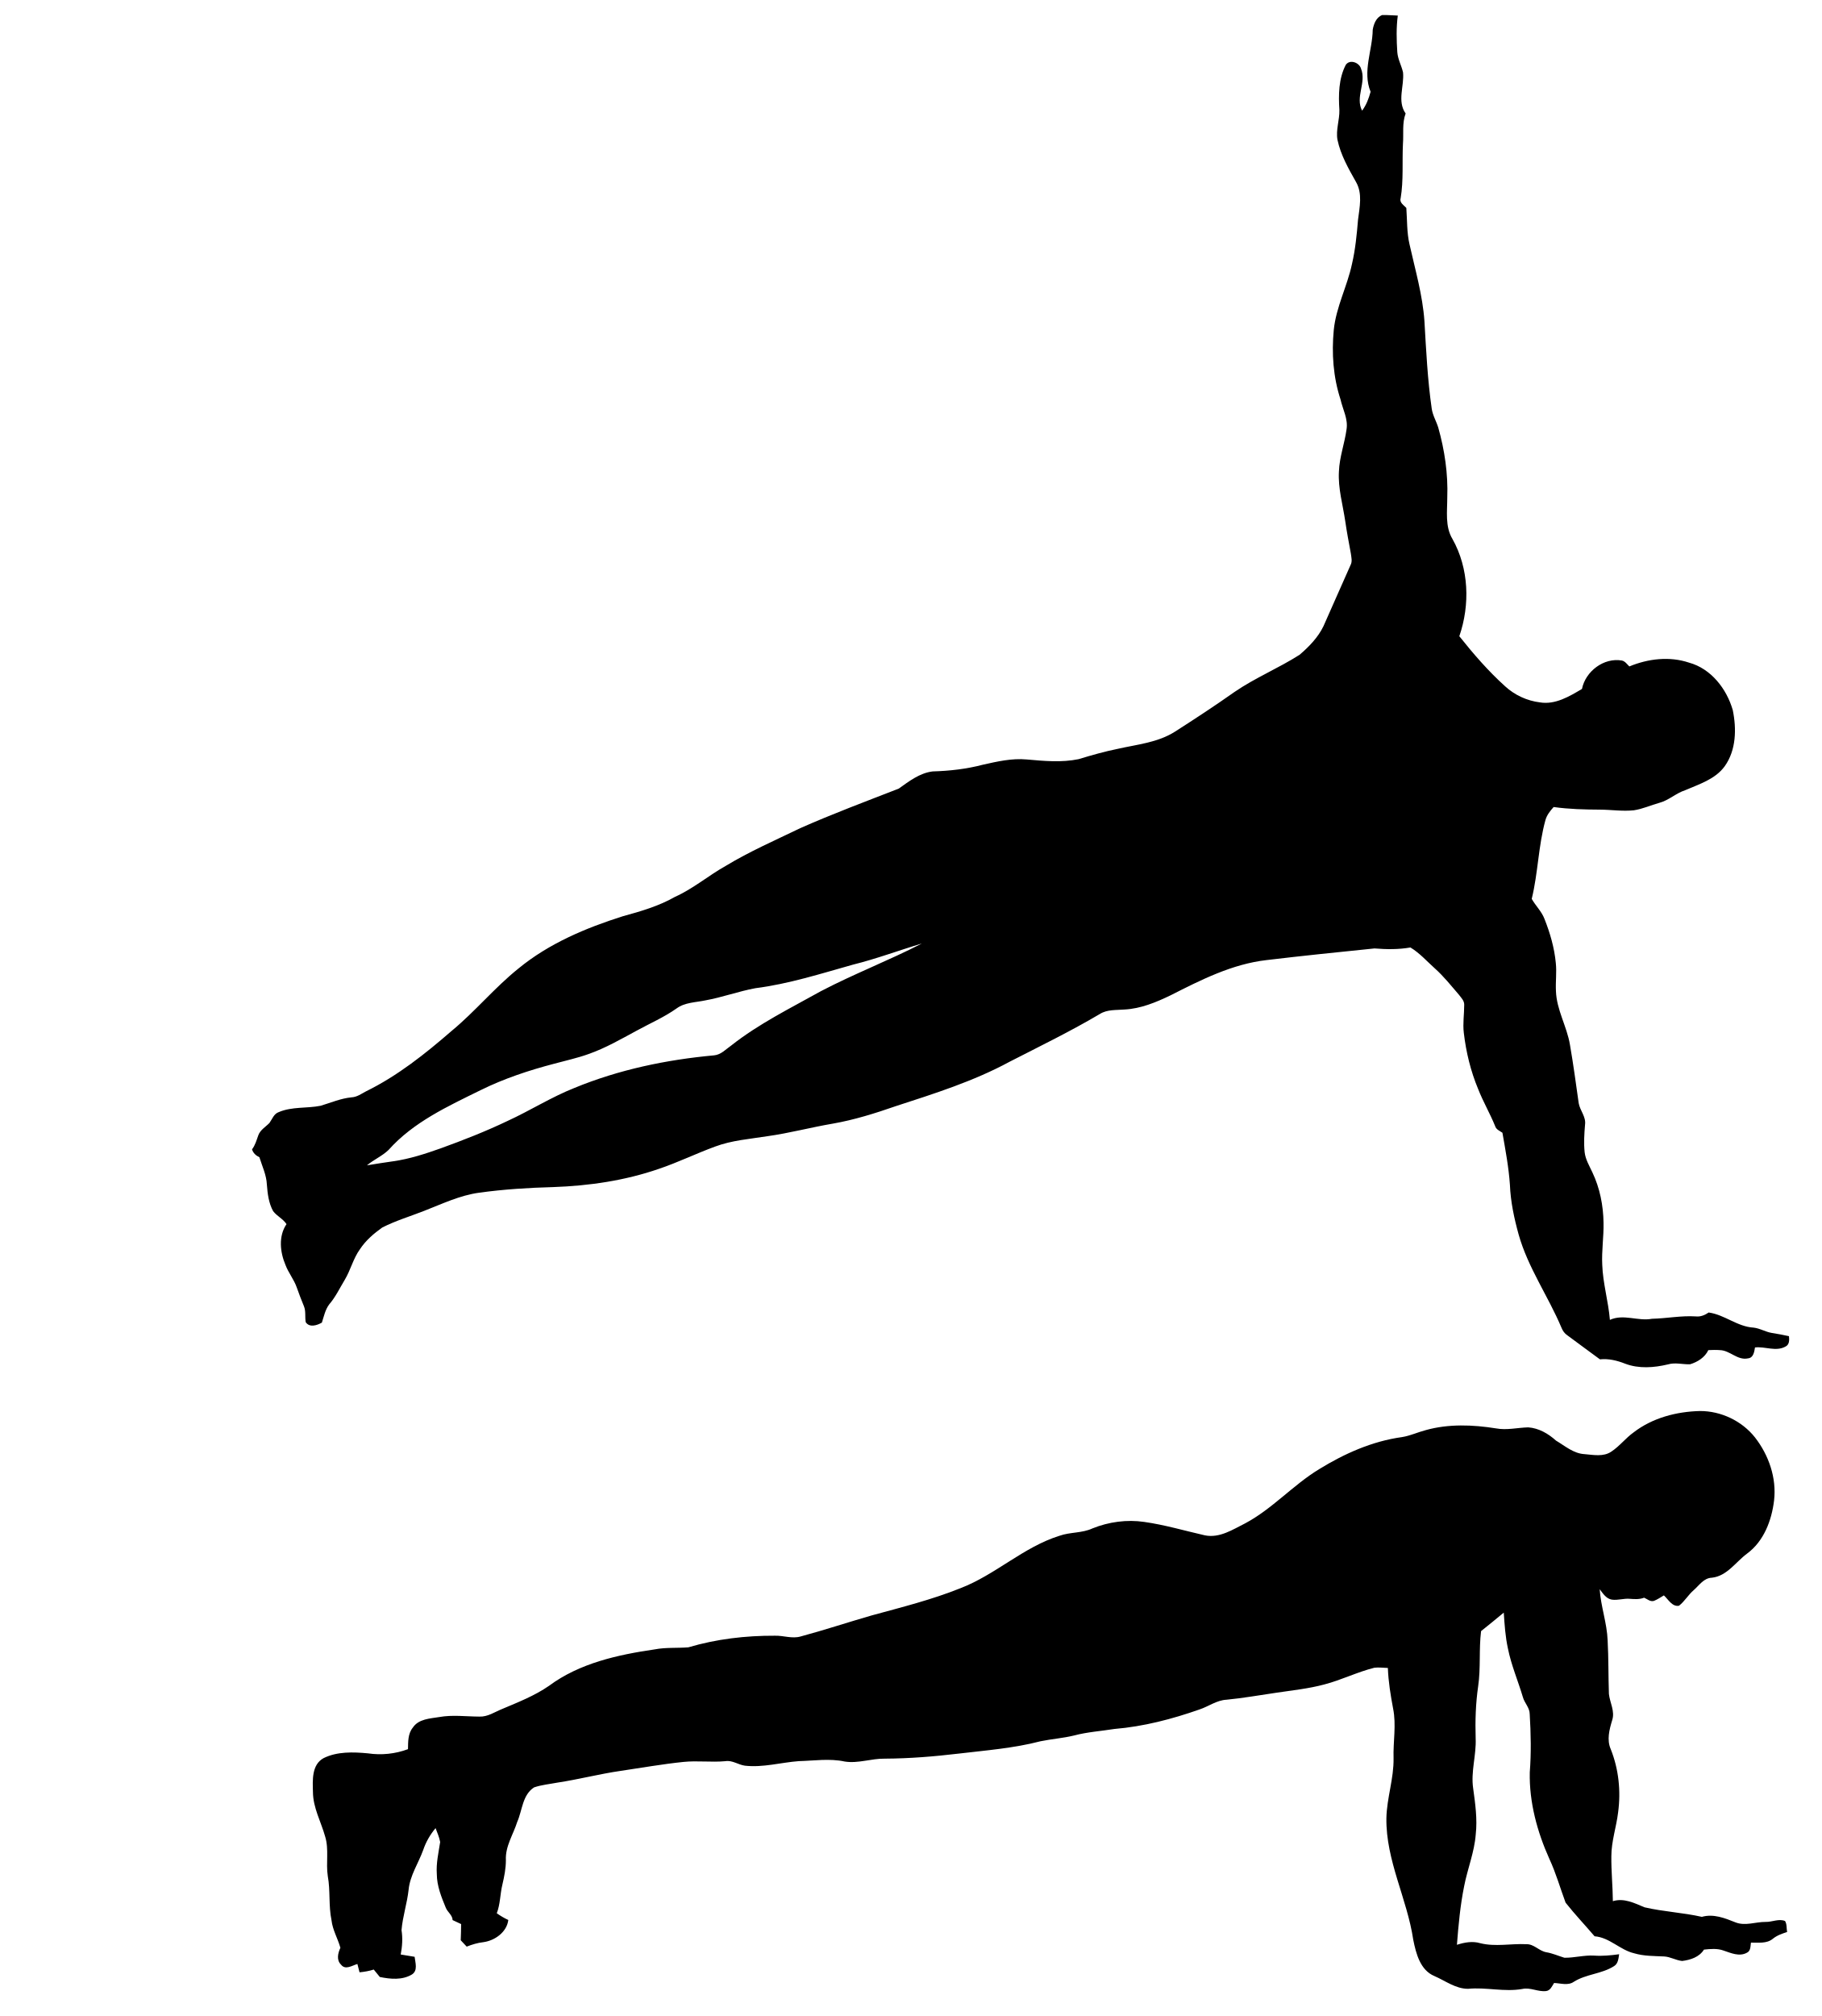
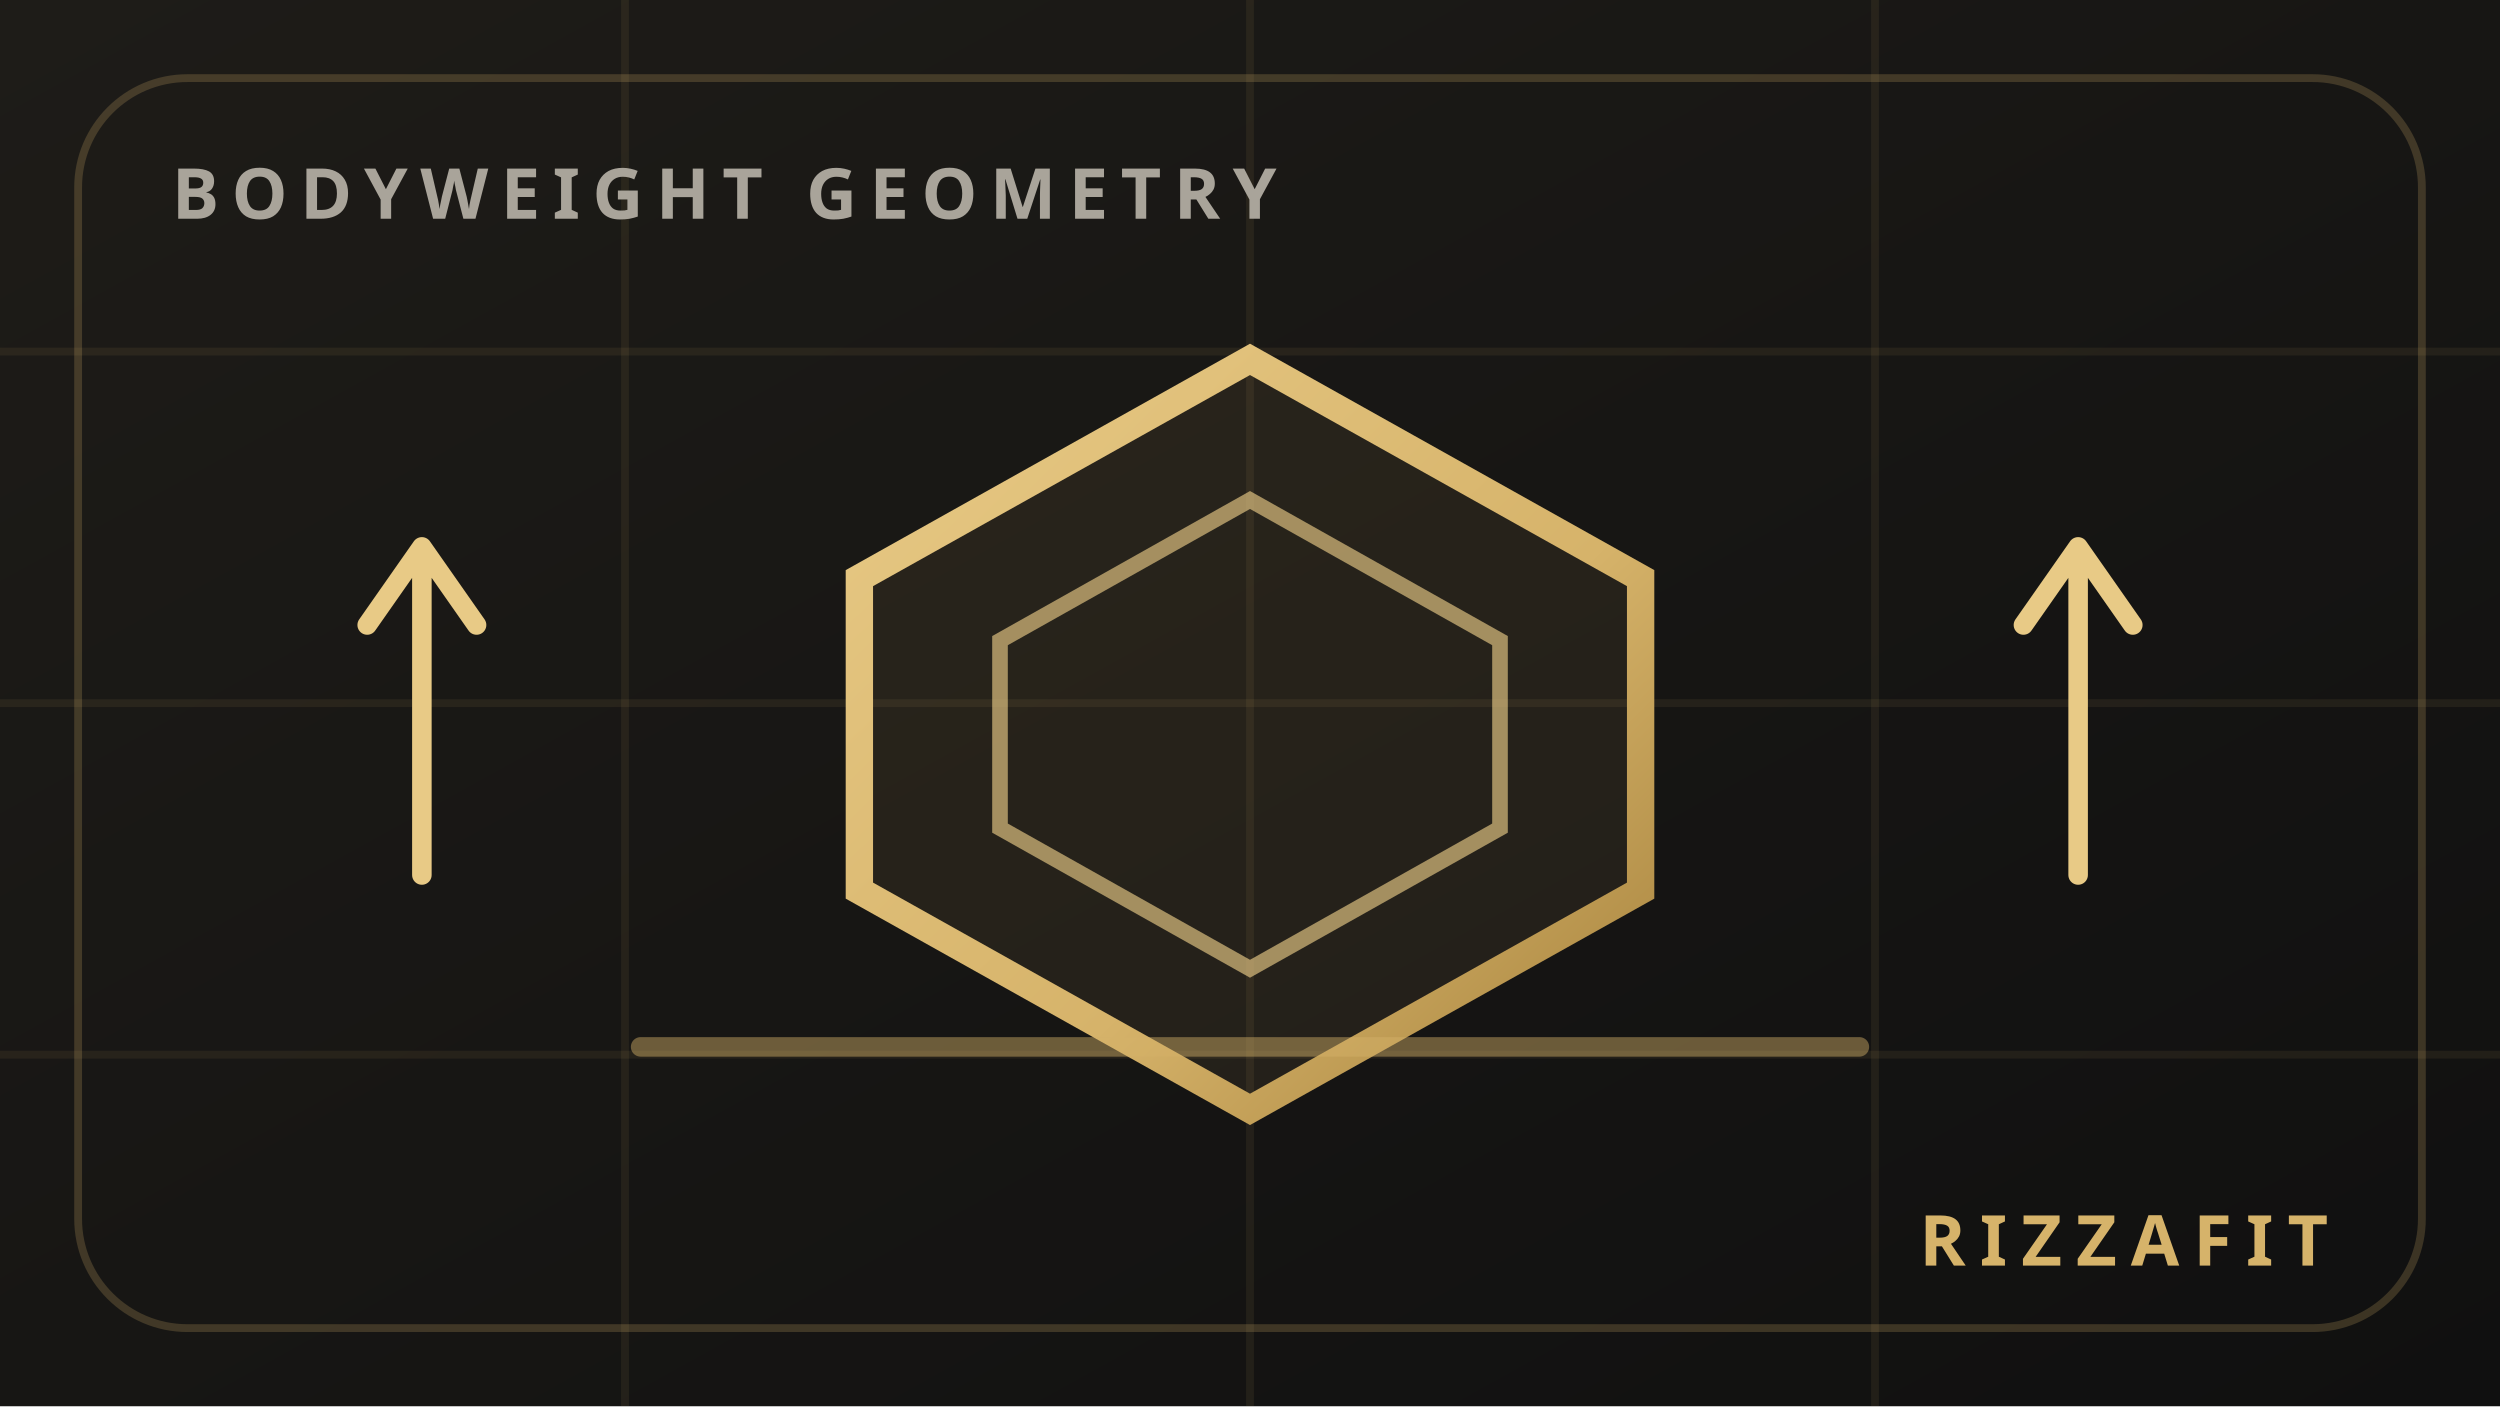
- <svg xmlns="http://www.w3.org/2000/svg" width="912pt" height="1009pt" viewBox="0 0 912 1009" version="1.1">
-   <g id="#000000ff">
-     <path fill="#000000" opacity="1.00" d=" M 687.22 14.89 C 687.71 11.98 688.99 8.63 691.99 7.52 C 694.58 7.46 697.16 7.73 699.77 7.79 C 698.96 13.86 699.13 20.00 699.52 26.10 C 699.78 29.64 701.61 32.79 702.39 36.21 C 703.07 43.10 699.33 50.57 703.69 56.80 C 701.87 61.69 702.74 66.90 702.35 71.97 C 701.90 81.07 702.70 90.22 701.19 99.26 C 700.53 101.45 702.79 102.68 704.04 104.06 C 704.49 110.14 704.24 116.31 705.64 122.29 C 708.48 135.05 712.21 147.71 713.11 160.82 C 713.96 175.40 714.66 190.02 716.75 204.49 C 717.22 207.86 719.04 210.79 720.03 214.01 C 723.23 225.35 724.97 237.14 724.54 248.95 C 724.55 255.91 723.35 263.49 727.14 269.77 C 735.40 284.46 736.00 302.66 730.57 318.43 C 737.63 327.29 745.07 335.89 753.50 343.49 C 758.30 347.90 764.47 350.75 770.94 351.54 C 778.60 352.81 785.65 348.56 791.97 344.81 C 793.73 336.00 802.90 329.01 811.96 330.59 C 813.60 330.96 814.54 332.46 815.69 333.55 C 825.08 329.66 835.80 328.37 845.58 331.65 C 856.61 334.67 864.38 344.74 867.46 355.37 C 869.39 364.74 869.20 375.45 863.42 383.52 C 858.70 390.02 850.66 392.46 843.61 395.51 C 839.00 397.00 835.42 400.57 830.73 401.81 C 826.44 402.99 822.34 404.90 817.92 405.55 C 812.29 406.15 806.64 405.25 801.01 405.22 C 793.25 405.18 785.48 404.99 777.79 403.91 C 776.07 405.83 774.40 407.90 773.69 410.43 C 770.11 423.33 770.01 436.88 766.82 449.88 C 768.75 453.34 771.77 456.13 773.19 459.88 C 776.00 466.95 778.15 474.35 778.87 481.94 C 779.38 486.62 778.70 491.32 778.94 496.01 C 779.25 505.44 784.44 513.72 785.96 522.92 C 787.65 532.61 788.95 542.37 790.33 552.12 C 790.97 555.85 794.10 558.97 793.50 562.94 C 793.12 567.51 792.83 572.11 793.31 576.68 C 793.72 580.31 795.67 583.47 797.17 586.73 C 800.92 594.59 802.64 603.32 802.77 612.00 C 802.91 619.00 801.77 625.98 802.12 632.99 C 802.44 642.31 805.19 651.32 805.95 660.59 C 812.77 657.48 819.99 661.37 827.03 660.04 C 834.36 659.88 841.63 658.39 848.98 658.86 C 851.33 659.12 853.51 658.21 855.41 656.90 C 863.41 658.01 869.75 664.01 877.89 664.47 C 881.07 664.82 883.85 666.61 886.99 667.13 C 889.87 667.58 892.74 668.12 895.60 668.75 C 895.79 670.62 895.88 672.94 893.90 673.93 C 889.06 676.64 883.70 673.79 878.59 674.40 C 878.23 676.55 877.84 679.57 875.12 679.85 C 869.78 681.01 866.09 675.83 860.98 675.73 C 859.06 675.56 857.14 675.66 855.23 675.73 C 853.50 679.40 849.84 681.68 846.08 682.82 C 842.39 682.94 838.67 681.80 835.03 682.87 C 828.02 684.54 820.45 685.13 813.59 682.52 C 809.57 680.93 805.31 679.89 800.97 680.35 C 795.50 676.39 790.11 672.31 784.66 668.33 C 783.24 667.40 782.29 666.00 781.69 664.46 C 775.05 648.70 764.94 634.47 760.27 617.88 C 758.02 609.75 756.23 601.43 755.90 592.98 C 755.30 584.21 753.66 575.56 752.15 566.93 C 750.78 565.98 748.99 565.33 748.49 563.58 C 745.93 557.28 742.47 551.39 739.99 545.05 C 736.25 536.09 733.94 526.57 732.82 516.94 C 732.25 512.25 733.03 507.57 733.02 502.88 C 733.07 500.81 731.44 499.31 730.30 497.78 C 726.43 493.30 722.74 488.63 718.31 484.68 C 714.31 481.10 710.73 477.00 706.10 474.21 C 700.13 475.25 694.10 475.18 688.10 474.69 C 670.07 476.54 652.04 478.36 634.05 480.52 C 616.87 482.49 601.26 490.42 586.06 498.13 C 578.79 501.64 571.11 504.84 562.95 505.26 C 558.80 505.61 554.31 505.17 550.63 507.49 C 535.95 516.17 520.60 523.63 505.43 531.40 C 487.45 541.15 467.83 547.32 448.45 553.62 C 438.13 557.21 427.67 560.50 416.89 562.38 C 405.93 564.24 395.18 567.14 384.17 568.67 C 375.39 570.07 366.37 570.71 357.99 573.86 C 348.52 577.32 339.44 581.78 329.88 585.00 C 312.87 590.89 294.91 593.50 276.97 594.13 C 264.58 594.46 252.18 595.24 239.90 596.94 C 230.13 598.26 221.21 602.61 212.12 606.12 C 205.19 608.83 198.00 610.98 191.36 614.37 C 187.13 617.37 183.10 620.83 180.22 625.20 C 176.81 629.89 175.53 635.69 172.54 640.63 C 170.05 644.75 167.97 649.18 164.80 652.85 C 162.81 655.50 162.15 658.86 161.14 661.96 C 158.74 663.34 154.95 664.59 153.06 661.76 C 152.56 659.11 153.22 656.28 152.15 653.74 C 150.87 650.63 149.66 647.50 148.55 644.33 C 147.17 640.36 144.41 637.07 142.93 633.14 C 140.20 626.70 139.32 618.74 143.43 612.67 C 141.69 610.00 138.64 608.68 136.75 606.19 C 134.50 602.15 133.95 597.41 133.60 592.87 C 133.40 588.08 131.25 583.70 129.86 579.19 C 128.13 578.37 126.74 577.11 126.17 575.24 C 127.77 573.19 128.42 570.67 129.29 568.28 C 130.26 565.51 132.95 564.04 134.89 562.04 C 136.29 560.11 137.08 557.46 139.55 556.61 C 146.18 553.77 153.60 554.82 160.52 553.43 C 165.62 551.91 170.57 549.75 175.91 549.22 C 178.68 549.11 180.91 547.43 183.26 546.20 C 199.01 538.47 212.84 527.47 226.02 516.03 C 237.85 506.28 247.61 494.30 259.58 484.71 C 274.79 472.21 293.22 464.46 311.82 458.57 C 320.79 456.12 329.80 453.50 337.93 448.87 C 347.04 444.78 354.67 438.21 363.34 433.36 C 375.27 426.14 388.06 420.56 400.59 414.51 C 416.79 407.32 433.42 401.13 449.93 394.70 C 455.09 391.03 460.42 386.87 466.93 386.09 C 475.37 385.85 483.82 384.90 492.00 382.75 C 499.21 381.13 506.57 379.42 514.02 380.11 C 522.64 380.88 531.45 381.72 540.00 379.95 C 546.44 377.98 552.93 376.14 559.54 374.80 C 569.25 372.59 579.61 371.67 588.20 366.20 C 598.28 359.76 608.29 353.19 618.07 346.29 C 628.39 339.22 640.07 334.44 650.60 327.71 C 655.30 323.70 659.86 319.02 662.56 313.40 C 667.02 303.16 671.66 293.01 676.13 282.78 C 677.09 280.98 676.50 278.93 676.27 277.04 C 675.28 271.67 674.25 266.30 673.47 260.90 C 672.26 252.61 669.80 244.41 670.30 235.95 C 670.56 228.79 673.13 222.01 674.10 214.96 C 674.98 209.73 672.21 204.91 671.10 199.93 C 667.43 188.76 666.60 176.81 667.72 165.15 C 668.86 153.66 674.47 143.30 676.84 132.09 C 678.53 124.84 679.24 117.41 679.86 110.00 C 680.63 103.76 682.20 96.90 678.87 91.11 C 675.09 84.41 671.18 77.59 669.57 69.97 C 668.68 64.97 670.66 60.06 670.53 55.06 C 670.04 47.49 670.14 39.37 673.71 32.49 C 675.70 29.50 680.54 31.29 681.37 34.39 C 684.17 41.32 678.34 48.59 681.90 55.39 C 684.01 52.58 685.24 49.28 686.15 45.92 C 681.98 35.79 687.09 25.21 687.22 14.89 M 427.06 482.79 C 410.92 487.31 394.86 492.47 378.17 494.59 C 369.70 496.15 361.59 499.17 353.11 500.69 C 348.25 501.73 342.88 501.65 338.71 504.72 C 332.47 509.13 325.43 512.17 318.75 515.83 C 310.89 520.07 303.11 524.58 294.65 527.54 C 289.08 529.56 283.28 530.79 277.58 532.35 C 264.92 535.66 252.40 539.79 240.65 545.60 C 224.23 553.67 206.92 561.62 194.53 575.53 C 191.32 578.63 187.11 580.38 183.70 583.25 C 188.12 582.48 192.56 581.85 197.00 581.19 C 205.12 580.03 212.95 577.46 220.66 574.73 C 231.97 570.63 243.19 566.24 254.05 561.05 C 265.40 555.85 275.99 549.10 287.62 544.49 C 309.84 535.34 333.61 530.38 357.48 528.20 C 360.96 527.90 363.39 525.12 366.10 523.25 C 379.90 512.36 395.75 504.58 411.02 496.05 C 427.52 487.42 444.95 480.74 461.51 472.22 C 450.00 475.66 438.73 479.90 427.06 482.79 Z" />
-     <path fill="#000000" opacity="1.00" d=" M 817.91 716.84 C 827.33 709.61 839.30 706.50 851.03 706.21 C 861.57 706.18 872.05 711.15 878.60 719.44 C 885.49 728.30 889.46 739.71 888.14 750.99 C 886.93 761.02 883.01 771.40 874.61 777.58 C 868.92 781.79 864.57 788.83 857.00 789.64 C 852.94 789.78 850.66 793.47 847.89 795.88 C 845.16 798.21 843.37 801.48 840.55 803.66 C 837.16 804.32 835.14 800.45 832.98 798.49 C 831.35 799.46 829.77 800.53 828.02 801.23 C 826.18 801.81 824.65 800.30 823.09 799.64 C 820.78 800.54 818.34 800.40 815.94 800.20 C 812.90 799.91 809.89 801.07 806.87 800.60 C 804.05 800.12 802.43 797.48 800.84 795.39 C 801.40 804.04 804.48 812.29 804.82 820.97 C 805.30 829.91 805.15 838.88 805.46 847.83 C 805.95 852.23 808.59 856.50 807.08 861.00 C 805.68 865.66 804.30 870.79 806.39 875.49 C 810.36 885.46 811.50 896.43 810.07 907.05 C 809.19 914.42 806.68 921.56 806.68 929.04 C 806.60 936.55 807.37 944.03 807.44 951.53 C 812.98 949.81 818.30 952.52 823.29 954.60 C 832.75 956.80 842.54 957.24 851.99 959.38 C 857.76 957.73 863.47 959.99 868.78 962.12 C 873.69 964.09 878.85 961.87 883.90 961.91 C 887.12 962.02 890.54 960.15 893.64 961.46 C 894.63 963.05 894.32 965.14 894.67 966.96 C 892.13 967.79 889.56 968.66 887.47 970.39 C 884.41 972.89 880.21 972.19 876.56 972.28 C 876.28 974.09 876.50 976.48 874.47 977.37 C 870.68 979.40 866.53 977.47 862.84 976.24 C 859.69 975.09 856.30 975.43 853.05 975.77 C 850.69 979.53 846.31 980.93 842.14 981.46 C 839.00 981.15 836.22 979.35 833.07 979.20 C 828.06 978.95 822.97 979.06 818.13 977.62 C 810.99 975.95 805.81 969.68 798.29 969.10 C 793.48 963.46 788.35 958.08 783.77 952.27 C 781.06 944.98 778.95 937.45 775.65 930.37 C 769.55 916.79 765.53 902.02 765.84 887.05 C 766.60 877.35 766.39 867.60 765.81 857.91 C 765.82 854.69 763.21 852.40 762.40 849.44 C 759.98 841.29 756.58 833.44 754.91 825.09 C 753.61 819.18 753.22 813.13 752.82 807.11 C 749.07 810.24 745.27 813.31 741.46 816.37 C 740.32 825.53 741.35 834.81 740.00 843.97 C 738.74 852.60 738.49 861.34 738.75 870.06 C 739.13 878.46 736.24 886.74 737.51 895.14 C 738.54 902.73 739.66 910.42 738.79 918.10 C 738.13 926.97 734.68 935.28 733.00 943.96 C 731.03 953.65 730.14 963.51 729.37 973.36 C 733.15 972.16 737.17 971.40 741.07 972.57 C 748.63 974.45 756.39 972.69 764.04 973.06 C 767.91 972.89 770.40 976.40 774.02 977.07 C 777.18 977.59 780.11 978.91 783.16 979.84 C 788.12 979.93 793.01 978.48 798.01 978.77 C 802.22 979.07 806.41 978.66 810.58 978.09 C 810.24 980.20 810.10 982.78 808.04 984.03 C 801.89 987.98 794.09 987.96 787.90 991.87 C 784.97 993.93 781.26 992.58 778.00 992.48 C 776.98 994.08 776.15 996.28 773.97 996.52 C 769.97 996.99 766.13 994.57 762.11 995.47 C 753.07 997.07 744.00 994.50 734.95 995.39 C 728.74 995.41 723.57 991.37 718.08 989.00 C 710.99 986.04 708.90 977.74 707.52 970.92 C 704.46 950.28 693.76 931.17 694.06 909.98 C 694.27 899.88 697.82 890.16 697.65 880.01 C 697.39 871.72 699.09 863.34 697.42 855.12 C 696.16 848.41 695.05 841.65 694.80 834.81 C 692.55 834.75 690.29 834.43 688.05 834.69 C 679.49 836.83 671.53 840.84 662.99 843.06 C 655.14 845.17 647.02 846.00 639.00 847.20 C 630.69 848.40 622.41 849.90 614.04 850.70 C 609.14 850.94 605.11 854.03 600.58 855.55 C 586.79 860.40 572.51 864.12 557.90 865.34 C 551.16 866.42 544.30 866.85 537.69 868.61 C 532.17 869.95 526.48 870.35 520.92 871.49 C 507.55 874.98 493.72 876.04 480.04 877.66 C 467.72 879.12 455.34 880.14 442.93 880.20 C 436.20 880.09 429.63 882.71 422.88 881.64 C 415.31 880.00 407.55 881.25 399.90 881.44 C 390.91 882.11 382.02 884.74 372.94 883.72 C 369.59 883.27 366.65 880.89 363.16 881.46 C 356.15 882.12 349.11 881.11 342.11 881.84 C 331.63 882.92 321.26 884.77 310.84 886.30 C 300.17 887.83 289.73 890.59 279.07 892.19 C 275.17 892.93 271.16 893.30 267.39 894.57 C 261.52 898.33 261.51 906.00 258.95 911.82 C 256.95 918.18 252.90 924.09 253.26 931.00 C 253.26 935.12 252.46 939.17 251.52 943.17 C 250.34 947.93 250.49 952.96 248.70 957.58 C 250.52 958.86 252.43 960.02 254.47 960.94 C 253.72 967.02 247.78 971.24 242.04 972.04 C 239.14 972.36 236.35 973.21 233.64 974.28 C 232.64 973.21 231.64 972.14 230.65 971.09 C 230.76 968.38 230.83 965.69 230.85 962.99 C 229.43 962.33 228.00 961.68 226.59 961.00 C 226.48 958.47 224.10 957.06 223.20 954.88 C 220.97 949.47 218.70 943.90 218.68 937.96 C 218.29 932.53 219.55 927.23 220.36 921.92 C 219.91 919.50 218.91 917.25 218.06 914.97 C 215.35 918.20 213.24 921.87 211.88 925.87 C 209.48 932.55 205.22 938.68 204.55 945.89 C 203.79 952.67 201.58 959.21 201.01 966.02 C 201.67 970.09 201.37 974.18 200.61 978.22 C 202.93 978.58 205.25 978.95 207.57 979.37 C 207.90 982.30 209.31 986.29 206.19 988.24 C 201.33 991.13 195.44 990.56 190.14 989.47 C 189.15 988.20 188.14 986.96 187.11 985.75 C 184.80 986.49 182.40 986.90 179.99 987.13 C 179.63 985.74 179.27 984.34 178.92 982.97 C 176.32 983.71 172.87 986.17 170.72 983.28 C 168.33 981.01 169.18 977.48 170.41 974.86 C 169.10 970.19 166.50 965.94 165.96 961.06 C 164.44 953.78 165.44 946.28 164.10 938.99 C 163.09 932.41 164.76 925.62 162.78 919.18 C 160.71 911.76 156.72 904.80 156.67 896.92 C 156.51 891.05 155.96 883.25 161.97 879.95 C 168.77 876.57 176.79 876.85 184.17 877.54 C 190.90 878.55 197.88 877.83 204.25 875.45 C 204.32 871.76 204.19 867.69 206.67 864.66 C 209.55 860.31 215.23 860.14 219.87 859.38 C 226.53 858.18 233.27 859.12 239.97 859.15 C 244.13 859.34 247.65 856.84 251.36 855.35 C 259.40 851.95 267.61 848.75 274.83 843.76 C 290.13 832.39 309.32 828.20 327.82 825.50 C 333.37 824.44 339.02 824.94 344.60 824.48 C 358.63 820.32 373.32 818.60 387.93 818.67 C 392.24 818.54 396.59 820.29 400.84 819.04 C 412.78 815.84 424.52 811.92 436.40 808.51 C 451.36 804.42 466.47 800.66 480.90 794.86 C 498.43 788.11 512.37 774.28 530.40 768.65 C 535.76 766.74 541.71 767.39 546.91 764.96 C 555.08 761.67 564.12 760.44 572.85 761.72 C 583.13 763.17 593.09 766.14 603.19 768.43 C 610.55 769.92 617.10 765.56 623.36 762.43 C 636.99 755.18 647.27 743.28 660.40 735.31 C 673.07 727.51 687.04 721.29 701.88 719.26 C 705.98 718.61 709.76 716.81 713.76 715.77 C 725.20 712.57 737.30 713.05 748.93 714.90 C 754.30 715.91 759.67 714.53 765.05 714.39 C 770.35 714.75 775.10 717.53 778.98 721.02 C 783.50 723.70 787.75 727.49 793.25 727.79 C 797.65 728.15 802.66 729.23 806.59 726.58 C 810.79 723.85 813.83 719.73 817.91 716.84 Z" />
+ <svg xmlns="http://www.w3.org/2000/svg" viewBox="0 0 320 180" data-rf-equip="true">
+   <defs>
+     <linearGradient id="bgGrad" x1="0" y1="0" x2="1" y2="1">
+       <stop offset="0%" stop-color="#1E1C18" />
+       <stop offset="100%" stop-color="#101010" />
+     </linearGradient>
+     <linearGradient id="goldGrad" x1="0" y1="0" x2="1" y2="1">
+       <stop offset="0%" stop-color="#E8CA86" />
+       <stop offset="60%" stop-color="#D6B36A" />
+       <stop offset="100%" stop-color="#A6823C" />
+     </linearGradient>
+   </defs>
+   <rect width="320" height="180" fill="url(#bgGrad)" />
+   <g stroke="rgba(214,179,106,0.08)" stroke-width="1">
+     <line x1="0" y1="45" x2="320" y2="45" />
+     <line x1="0" y1="90" x2="320" y2="90" />
+     <line x1="0" y1="135" x2="320" y2="135" />
+     <line x1="80" y1="0" x2="80" y2="180" />
+     <line x1="160" y1="0" x2="160" y2="180" />
+     <line x1="240" y1="0" x2="240" y2="180" />
  </g>
+   <rect x="10" y="10" width="300" height="160" rx="14" fill="none" stroke="rgba(214,179,106,0.22)" stroke-width="1" />
+   <path d="M54 112 V72 M47 80 L54 70 L61 80" stroke="#E8CA86" stroke-width="2.5" fill="none" stroke-linecap="round" stroke-linejoin="round" />
+   <path d="M266 112 V72 M259 80 L266 70 L273 80" stroke="#E8CA86" stroke-width="2.5" fill="none" stroke-linecap="round" stroke-linejoin="round" />
+   <polygon points="160,46 210,74 210,114 160,142 110,114 110,74" fill="rgba(214,179,106,0.08)" stroke="url(#goldGrad)" stroke-width="3.5" />
+   <polygon points="160,64 192,82 192,106 160,124 128,106 128,82" fill="none" stroke="#E8CA86" stroke-width="2" opacity="0.65" />
+   <line x1="82" y1="134" x2="238" y2="134" stroke="rgba(214,179,106,0.45)" stroke-width="2.5" stroke-linecap="round" />
+   <text x="22" y="28" fill="#A9A49A" font-family="system-ui, sans-serif" font-size="9" font-weight="700" letter-spacing="1.6">BODYWEIGHT GEOMETRY</text>
+   <text x="298" y="162" text-anchor="end" fill="#D6B36A" font-family="system-ui, sans-serif" font-size="9" font-weight="800" letter-spacing="1.8">RIZZAFIT</text>
</svg>
